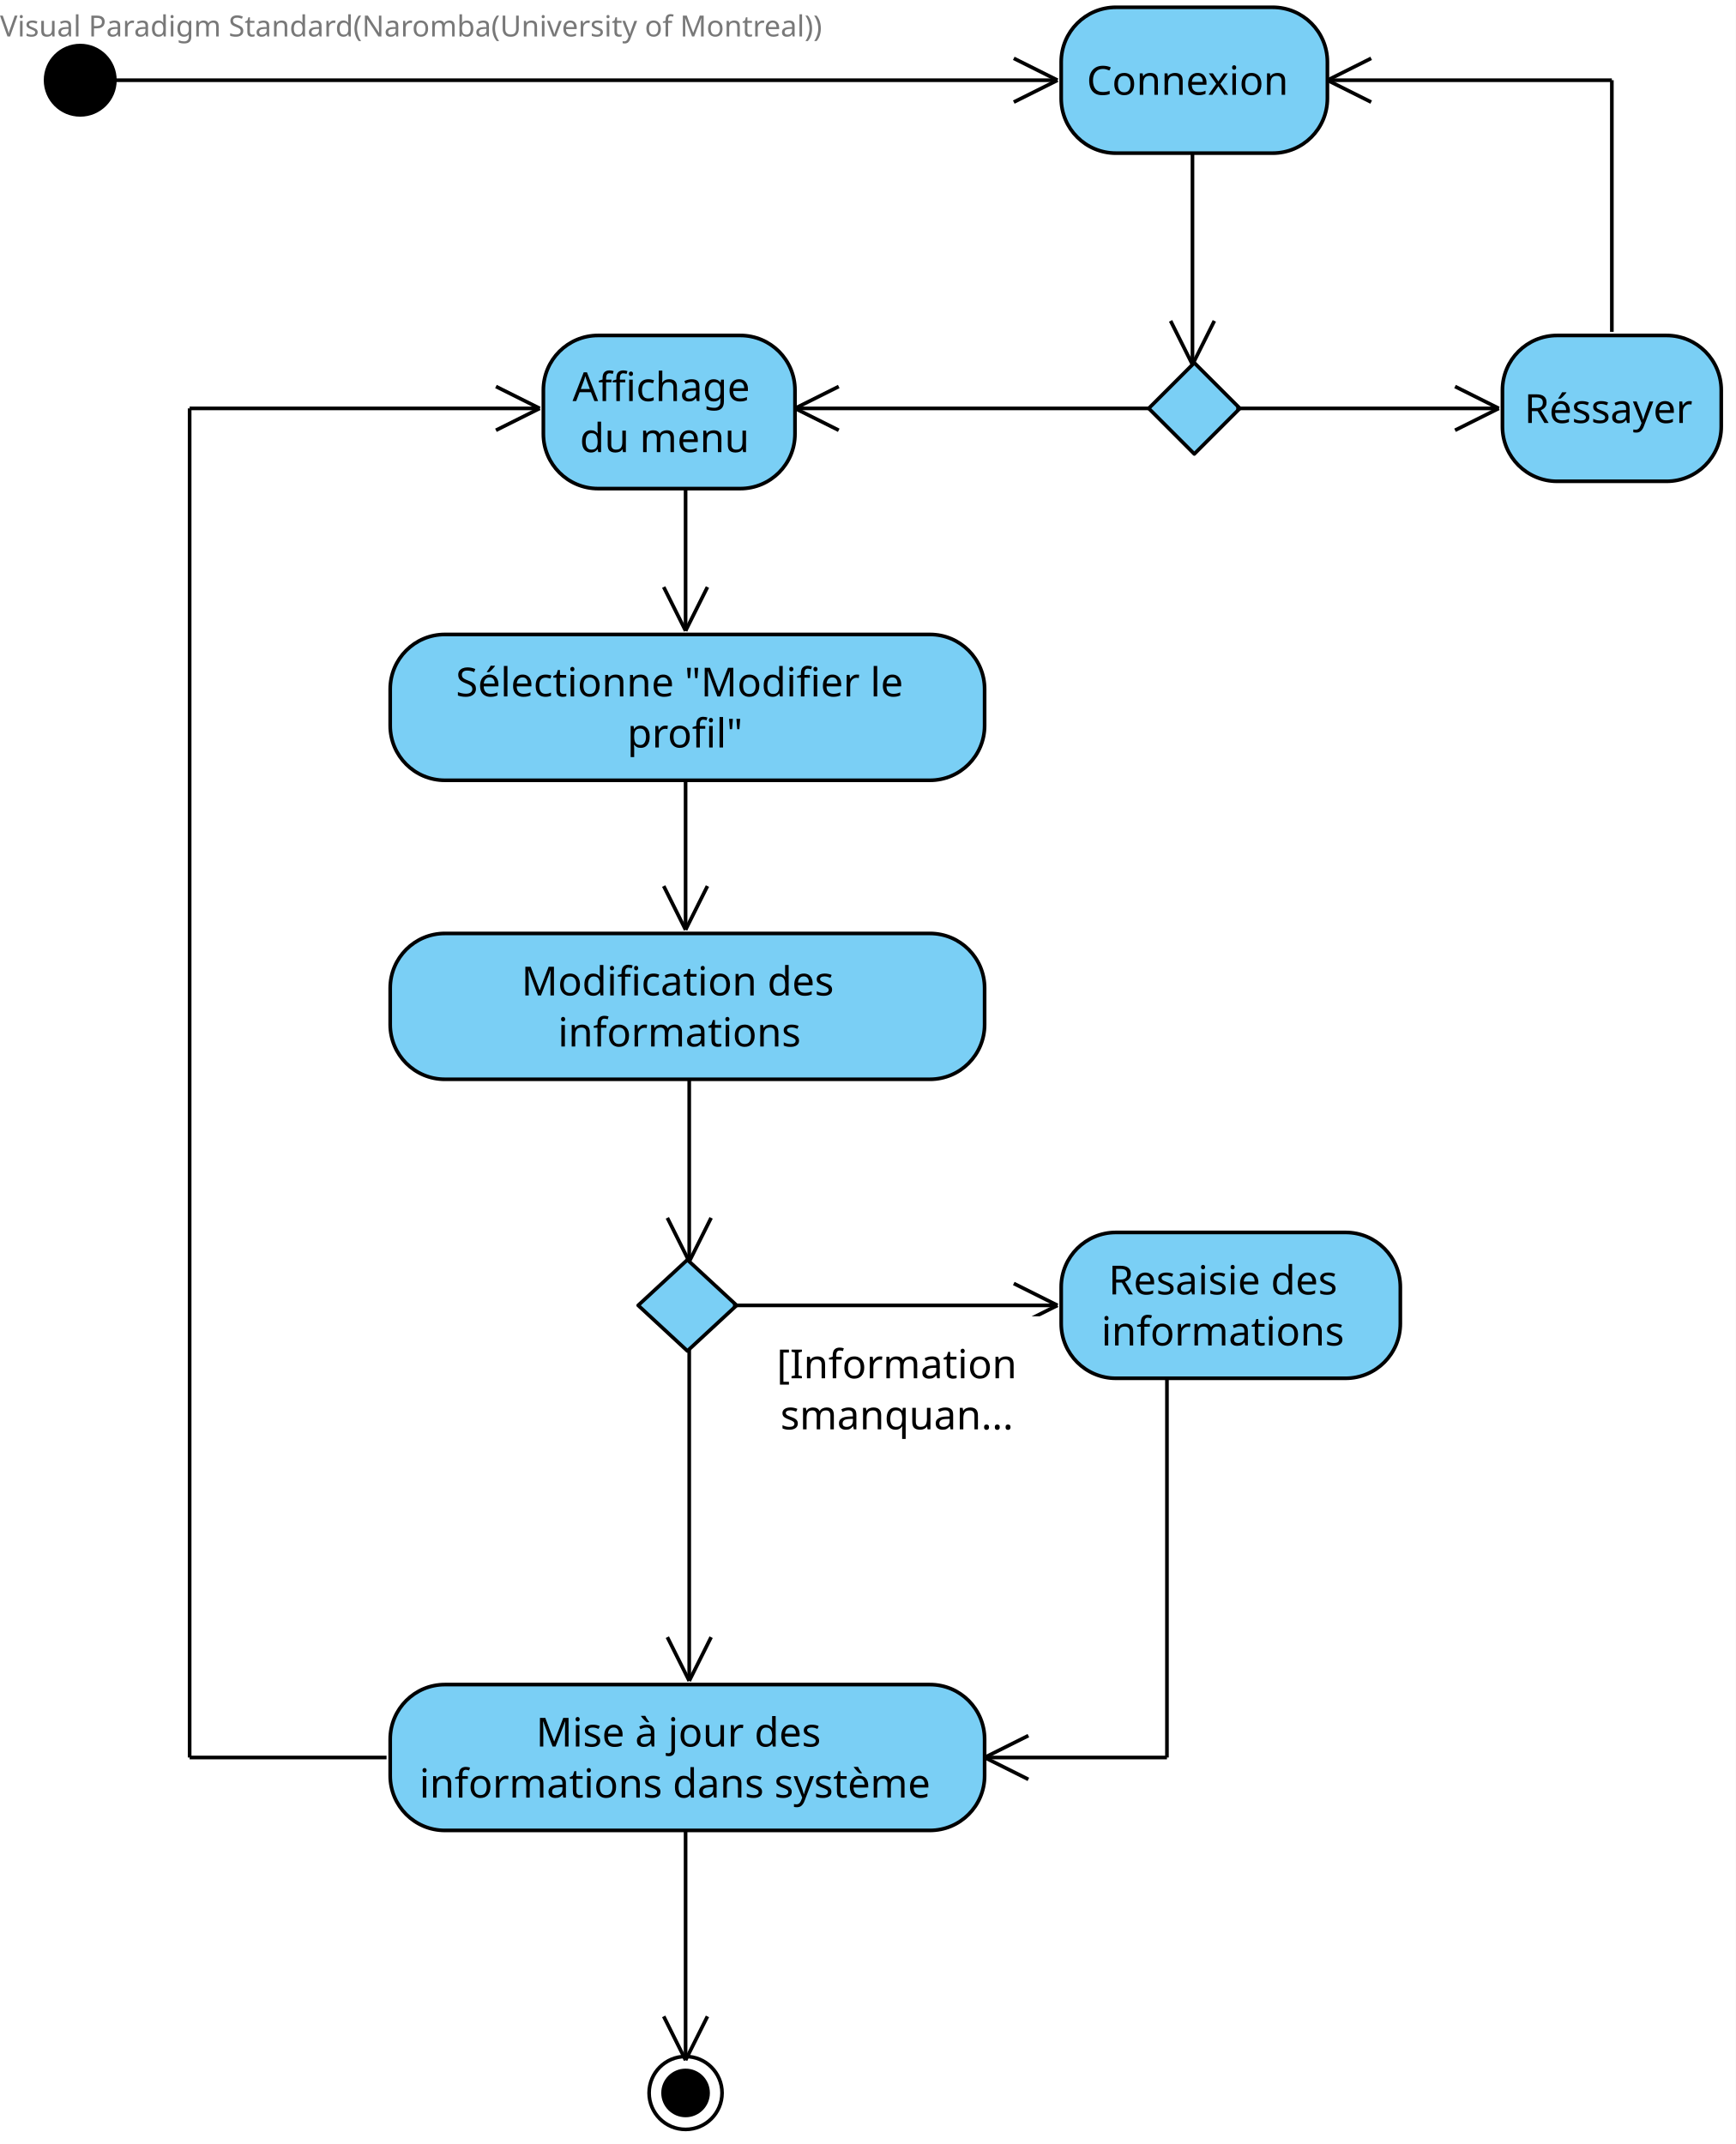
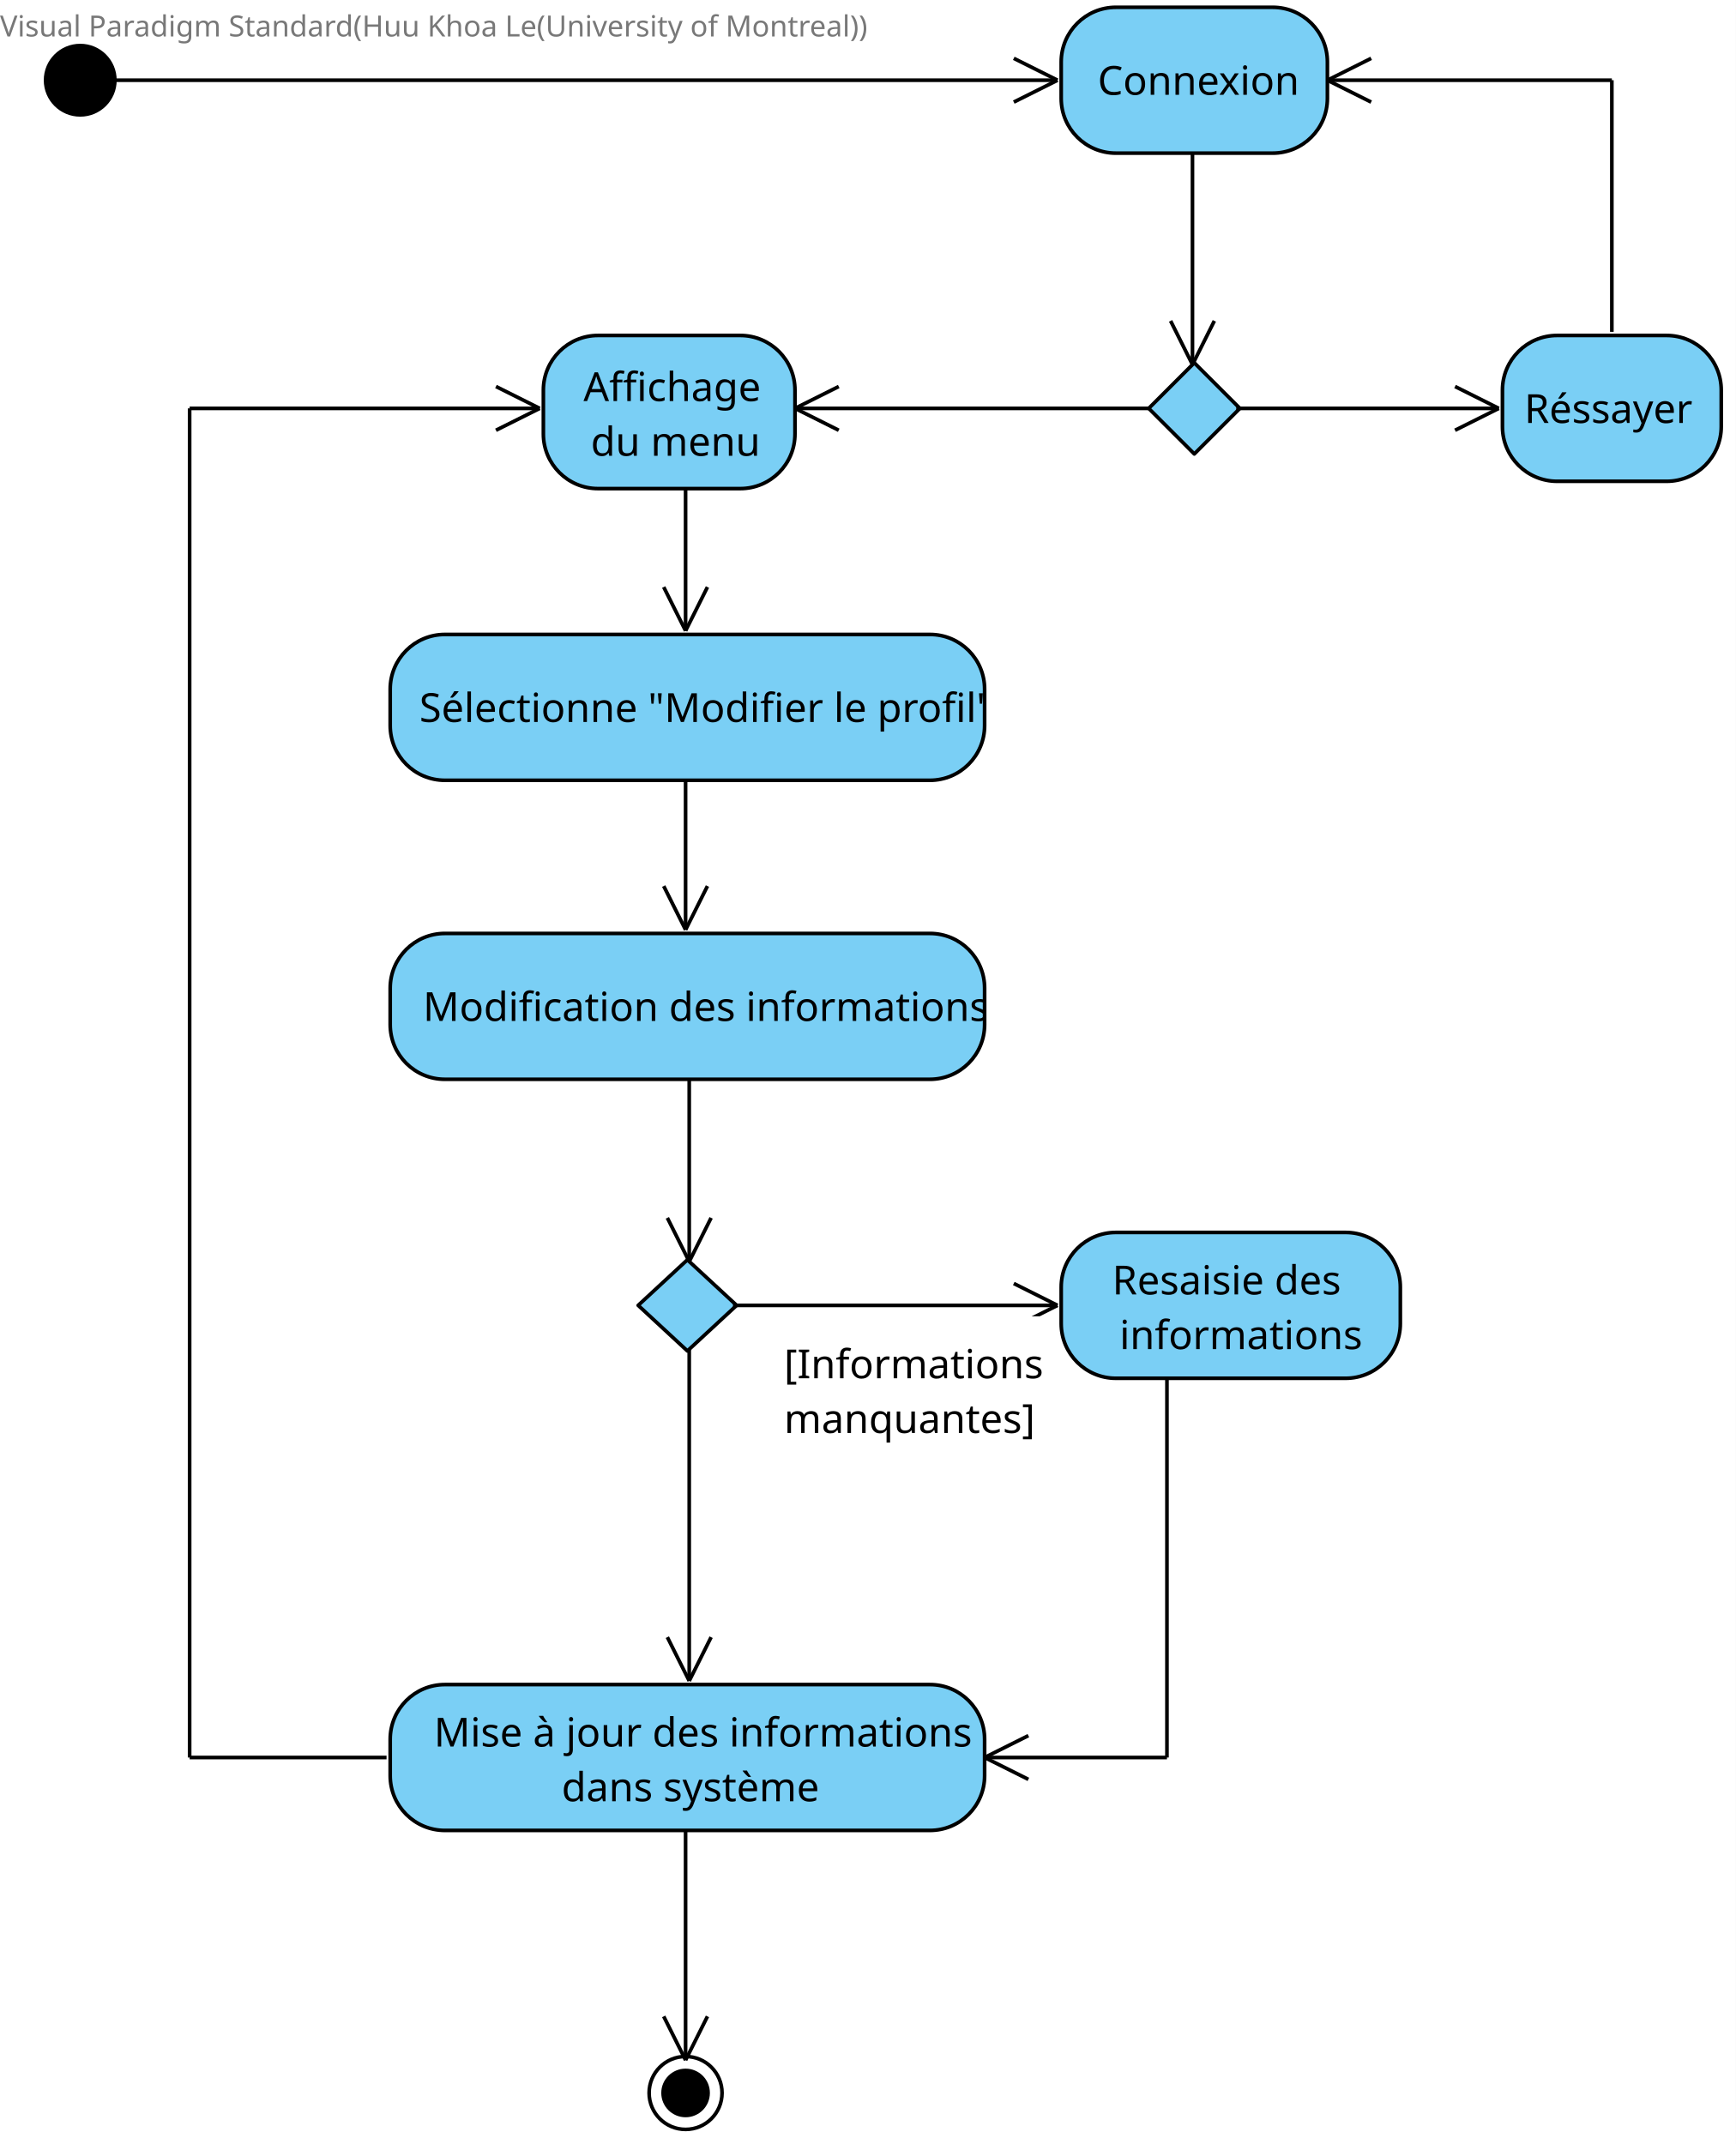
<svg xmlns="http://www.w3.org/2000/svg" fill-opacity="0" color-rendering="auto" color-interpolation="auto" text-rendering="auto" stroke="rgb(0,0,0)" stroke-linecap="square" width="476" stroke-miterlimit="10" shape-rendering="auto" stroke-opacity="0" fill="rgb(0,0,0)" stroke-dasharray="none" font-weight="normal" stroke-width="1" height="588" font-family="'Dialog'" font-style="normal" stroke-linejoin="miter" font-size="12px" stroke-dashoffset="0" image-rendering="auto">
  <defs id="genericDefs" />
  <g>
    <defs id="defs1">
      <clipPath clipPathUnits="userSpaceOnUse" id="clipPath1">
        <path d="M-7 -7 L51 -7 L51 31 L-7 31 L-7 -7 Z" />
      </clipPath>
      <clipPath clipPathUnits="userSpaceOnUse" id="clipPath2">
        <path d="M-7 -7 L84 -7 L84 51 L-7 51 L-7 -7 Z" />
      </clipPath>
      <clipPath clipPathUnits="userSpaceOnUse" id="clipPath3">
        <path d="M0 0 L0 40 L73 40 L73 0 Z" />
      </clipPath>
      <clipPath clipPathUnits="userSpaceOnUse" id="clipPath4">
        <path d="M-7 -7 L42 -7 L42 51 L-7 51 L-7 -7 Z" />
      </clipPath>
      <clipPath clipPathUnits="userSpaceOnUse" id="clipPath5">
        <path d="M-7 -7 L80 -7 L80 53 L-7 53 L-7 -7 Z" />
      </clipPath>
      <clipPath clipPathUnits="userSpaceOnUse" id="clipPath6">
        <path d="M0 0 L0 42 L69 42 L69 0 Z" />
      </clipPath>
      <clipPath clipPathUnits="userSpaceOnUse" id="clipPath7">
        <path d="M-7 -7 L71 -7 L71 51 L-7 51 L-7 -7 Z" />
      </clipPath>
      <clipPath clipPathUnits="userSpaceOnUse" id="clipPath8">
        <path d="M0 0 L0 40 L60 40 L60 0 Z" />
      </clipPath>
      <clipPath clipPathUnits="userSpaceOnUse" id="clipPath9">
        <path d="M-7 -7 L174 -7 L174 51 L-7 51 L-7 -7 Z" />
      </clipPath>
      <clipPath clipPathUnits="userSpaceOnUse" id="clipPath10">
        <path d="M0 0 L0 40 L163 40 L163 0 Z" />
      </clipPath>
      <clipPath clipPathUnits="userSpaceOnUse" id="clipPath11">
        <path d="M-7 -7 L44 -7 L44 51 L-7 51 L-7 -7 Z" />
      </clipPath>
      <clipPath clipPathUnits="userSpaceOnUse" id="clipPath12">
        <path d="M-7 -7 L104 -7 L104 51 L-7 51 L-7 -7 Z" />
      </clipPath>
      <clipPath clipPathUnits="userSpaceOnUse" id="clipPath13">
        <path d="M0 0 L0 40 L93 40 L93 0 Z" />
      </clipPath>
      <clipPath clipPathUnits="userSpaceOnUse" id="clipPath14">
        <path d="M-7 -7 L31 -7 L31 31 L-7 31 L-7 -7 Z" />
      </clipPath>
      <clipPath clipPathUnits="userSpaceOnUse" id="clipPath15">
        <path d="M-78 -41 L156 -41 L156 82 L-78 82 L-78 -41 Z" />
      </clipPath>
      <clipPath clipPathUnits="userSpaceOnUse" id="clipPath16">
        <path d="M0 0 L363 0 L363 104 L0 104 L0 0 Z" />
      </clipPath>
      <clipPath clipPathUnits="userSpaceOnUse" id="clipPath17">
        <path d="M0 0 L0 104 L363 104 L363 0 Z" />
      </clipPath>
      <clipPath clipPathUnits="userSpaceOnUse" id="clipPath18">
        <path d="M0 0 L182 0 L182 173 L0 173 L0 0 Z" />
      </clipPath>
      <clipPath clipPathUnits="userSpaceOnUse" id="clipPath19">
        <path d="M0 0 L0 173 L182 173 L182 0 Z" />
      </clipPath>
      <clipPath clipPathUnits="userSpaceOnUse" id="clipPath20">
        <path d="M0 0 L176 0 L176 104 L0 104 L0 0 Z" />
      </clipPath>
      <clipPath clipPathUnits="userSpaceOnUse" id="clipPath21">
        <path d="M0 0 L0 104 L176 104 L176 0 Z" />
      </clipPath>
      <clipPath clipPathUnits="userSpaceOnUse" id="clipPath22">
        <path d="M0 0 L201 0 L201 104 L0 104 L0 0 Z" />
      </clipPath>
      <clipPath clipPathUnits="userSpaceOnUse" id="clipPath23">
        <path d="M0 0 L0 104 L201 104 L201 0 Z" />
      </clipPath>
      <clipPath clipPathUnits="userSpaceOnUse" id="clipPath24">
        <path d="M0 0 L104 0 L104 162 L0 162 L0 0 Z" />
      </clipPath>
      <clipPath clipPathUnits="userSpaceOnUse" id="clipPath25">
        <path d="M0 0 L0 162 L104 162 L104 0 Z" />
      </clipPath>
      <clipPath clipPathUnits="userSpaceOnUse" id="clipPath26">
        <path d="M0 0 L104 0 L104 143 L0 143 L0 0 Z" />
      </clipPath>
      <clipPath clipPathUnits="userSpaceOnUse" id="clipPath27">
        <path d="M0 0 L0 143 L104 143 L104 0 Z" />
      </clipPath>
      <clipPath clipPathUnits="userSpaceOnUse" id="clipPath28">
        <path d="M0 0 L104 0 L104 145 L0 145 L0 0 Z" />
      </clipPath>
      <clipPath clipPathUnits="userSpaceOnUse" id="clipPath29">
        <path d="M0 0 L0 145 L104 145 L104 0 Z" />
      </clipPath>
      <clipPath clipPathUnits="userSpaceOnUse" id="clipPath30">
        <path d="M0 0 L104 0 L104 154 L0 154 L0 0 Z" />
      </clipPath>
      <clipPath clipPathUnits="userSpaceOnUse" id="clipPath31">
        <path d="M0 0 L0 154 L69 154 L69 115 L104 115 L104 0 Z" />
      </clipPath>
      <clipPath clipPathUnits="userSpaceOnUse" id="clipPath32">
        <path d="M0 0 L104 0 L104 195 L0 195 L0 0 Z" />
      </clipPath>
      <clipPath clipPathUnits="userSpaceOnUse" id="clipPath33">
        <path d="M0 0 L0 195 L104 195 L104 82 L69 82 L69 41 L104 41 L104 0 Z" />
      </clipPath>
      <clipPath clipPathUnits="userSpaceOnUse" id="clipPath34">
        <path d="M0 0 L193 0 L193 104 L0 104 L0 0 Z" />
      </clipPath>
      <clipPath clipPathUnits="userSpaceOnUse" id="clipPath35">
        <path d="M135 53 L135 94 L57 94 L57 53 ZM0 0 L0 104 L193 104 L193 0 Z" />
      </clipPath>
      <clipPath clipPathUnits="userSpaceOnUse" id="clipPath36">
        <path d="M0 0 L154 0 L154 208 L0 208 L0 0 Z" />
      </clipPath>
      <clipPath clipPathUnits="userSpaceOnUse" id="clipPath37">
        <path d="M0 0 L0 33 L66 33 L66 74 L0 74 L0 208 L154 208 L154 0 Z" />
      </clipPath>
      <clipPath clipPathUnits="userSpaceOnUse" id="clipPath38">
        <path d="M0 0 L104 0 L104 167 L0 167 L0 0 Z" />
      </clipPath>
      <clipPath clipPathUnits="userSpaceOnUse" id="clipPath39">
        <path d="M0 0 L0 167 L104 167 L104 0 Z" />
      </clipPath>
      <clipPath clipPathUnits="userSpaceOnUse" id="clipPath40">
        <path d="M0 0 L200 0 L200 474 L0 474 L0 0 Z" />
      </clipPath>
      <clipPath clipPathUnits="userSpaceOnUse" id="clipPath41">
        <path d="M0 0 L0 474 L200 474 L200 0 Z" />
      </clipPath>
    </defs>
    <g fill="white" text-rendering="geometricPrecision" fill-opacity="1" stroke-opacity="1" stroke="white">
      <rect x="0" width="476" height="588" y="0" stroke="none" />
    </g>
    <g font-size="11px" transform="translate(2,12)" fill-opacity="1" fill="black" text-rendering="geometricPrecision" image-rendering="optimizeQuality" font-family="sans-serif" stroke="black" stroke-opacity="1">
      <circle r="10" clip-path="url(#clipPath1)" cx="20" cy="10" stroke="none" />
    </g>
    <g font-size="11px" transform="translate(291,2)" fill-opacity="1" fill="rgb(122,207,245)" text-rendering="geometricPrecision" image-rendering="optimizeQuality" font-family="sans-serif" stroke="rgb(122,207,245)" stroke-opacity="1">
      <rect x="0" y="0" clip-path="url(#clipPath2)" width="73" rx="15" ry="15" height="40" stroke="none" />
    </g>
    <g stroke-linecap="butt" font-size="11px" transform="translate(291,2)" fill-opacity="1" fill="black" text-rendering="geometricPrecision" image-rendering="optimizeQuality" font-family="sans-serif" stroke-linejoin="round" stroke="black" stroke-opacity="1" stroke-miterlimit="0">
      <rect x="0" y="0" clip-path="url(#clipPath2)" fill="none" width="73" rx="15" ry="15" height="40" />
    </g>
    <g font-size="11px" transform="translate(291,2)" fill-opacity="1" fill="black" text-rendering="geometricPrecision" image-rendering="optimizeQuality" font-family="sans-serif" stroke="black" stroke-opacity="1">
-       <text x="7" xml:space="preserve" y="24" clip-path="url(#clipPath3)" stroke="none">Connexion</text>
+       <text x="10" xml:space="preserve" y="24" clip-path="url(#clipPath3)" stroke="none">Connexion</text>
    </g>
    <g font-size="11px" transform="translate(312,92)" fill-opacity="1" fill="rgb(122,207,245)" text-rendering="geometricPrecision" image-rendering="optimizeQuality" font-family="sans-serif" stroke="rgb(122,207,245)" stroke-opacity="1">
      <path d="M15.5 7.5 L28 20 L15.5 32.5 L3 20 Z" stroke="none" clip-path="url(#clipPath4)" />
    </g>
    <g stroke-linecap="butt" font-size="11px" transform="translate(312,92)" fill-opacity="1" fill="black" text-rendering="geometricPrecision" image-rendering="optimizeQuality" font-family="sans-serif" stroke-linejoin="round" stroke="black" stroke-opacity="1" stroke-miterlimit="0">
      <path fill="none" d="M15.5 7.5 L28 20 L15.5 32.5 L3 20 Z" clip-path="url(#clipPath4)" />
    </g>
    <g font-size="11px" transform="translate(149,92)" fill-opacity="1" fill="rgb(122,207,245)" text-rendering="geometricPrecision" image-rendering="optimizeQuality" font-family="sans-serif" stroke="rgb(122,207,245)" stroke-opacity="1">
      <rect x="0" y="0" clip-path="url(#clipPath5)" width="69" rx="15" ry="15" height="42" stroke="none" />
    </g>
    <g stroke-linecap="butt" font-size="11px" transform="translate(149,92)" fill-opacity="1" fill="black" text-rendering="geometricPrecision" image-rendering="optimizeQuality" font-family="sans-serif" stroke-linejoin="round" stroke="black" stroke-opacity="1" stroke-miterlimit="0">
      <rect x="0" y="0" clip-path="url(#clipPath5)" fill="none" width="69" rx="15" ry="15" height="42" />
    </g>
    <g font-size="11px" transform="translate(149,92)" fill-opacity="1" fill="black" text-rendering="geometricPrecision" image-rendering="optimizeQuality" font-family="sans-serif" stroke="black" stroke-opacity="1">
-       <text x="8" xml:space="preserve" y="18" clip-path="url(#clipPath6)" stroke="none">Affichage</text>
-       <text x="10" xml:space="preserve" y="32" clip-path="url(#clipPath6)" stroke="none">du menu</text>
+       <text x="11" xml:space="preserve" y="18" clip-path="url(#clipPath6)" stroke="none">Affichage</text>
+       <text x="13" xml:space="preserve" y="33" clip-path="url(#clipPath6)" stroke="none">du menu</text>
    </g>
    <g font-size="11px" transform="translate(412,92)" fill-opacity="1" fill="rgb(122,207,245)" text-rendering="geometricPrecision" image-rendering="optimizeQuality" font-family="sans-serif" stroke="rgb(122,207,245)" stroke-opacity="1">
      <rect x="0" y="0" clip-path="url(#clipPath7)" width="60" rx="15" ry="15" height="40" stroke="none" />
    </g>
    <g stroke-linecap="butt" font-size="11px" transform="translate(412,92)" fill-opacity="1" fill="black" text-rendering="geometricPrecision" image-rendering="optimizeQuality" font-family="sans-serif" stroke-linejoin="round" stroke="black" stroke-opacity="1" stroke-miterlimit="0">
      <rect x="0" y="0" clip-path="url(#clipPath7)" fill="none" width="60" rx="15" ry="15" height="40" />
    </g>
    <g font-size="11px" transform="translate(412,92)" fill-opacity="1" fill="black" text-rendering="geometricPrecision" image-rendering="optimizeQuality" font-family="sans-serif" stroke="black" stroke-opacity="1">
      <text x="6" xml:space="preserve" y="24" clip-path="url(#clipPath8)" stroke="none">Réssayer</text>
    </g>
    <g font-size="11px" transform="translate(107,174)" fill-opacity="1" fill="rgb(122,207,245)" text-rendering="geometricPrecision" image-rendering="optimizeQuality" font-family="sans-serif" stroke="rgb(122,207,245)" stroke-opacity="1">
      <rect x="0" y="0" clip-path="url(#clipPath9)" width="163" rx="15" ry="15" height="40" stroke="none" />
    </g>
    <g stroke-linecap="butt" font-size="11px" transform="translate(107,174)" fill-opacity="1" fill="black" text-rendering="geometricPrecision" image-rendering="optimizeQuality" font-family="sans-serif" stroke-linejoin="round" stroke="black" stroke-opacity="1" stroke-miterlimit="0">
      <rect x="0" y="0" clip-path="url(#clipPath9)" fill="none" width="163" rx="15" ry="15" height="40" />
    </g>
    <g font-size="11px" transform="translate(107,174)" fill-opacity="1" fill="black" text-rendering="geometricPrecision" image-rendering="optimizeQuality" font-family="sans-serif" stroke="black" stroke-opacity="1">
-       <text x="18" xml:space="preserve" y="17" clip-path="url(#clipPath10)" stroke="none">Sélectionne "Modifier le</text>
-       <text x="65" xml:space="preserve" y="31" clip-path="url(#clipPath10)" stroke="none">profil"</text>
+       <text x="8" xml:space="preserve" y="24" clip-path="url(#clipPath10)" stroke="none">Sélectionne "Modifier le profil"</text>
    </g>
    <g font-size="11px" transform="translate(107,256)" fill-opacity="1" fill="rgb(122,207,245)" text-rendering="geometricPrecision" image-rendering="optimizeQuality" font-family="sans-serif" stroke="rgb(122,207,245)" stroke-opacity="1">
      <rect x="0" y="0" clip-path="url(#clipPath9)" width="163" rx="15" ry="15" height="40" stroke="none" />
    </g>
    <g stroke-linecap="butt" font-size="11px" transform="translate(107,256)" fill-opacity="1" fill="black" text-rendering="geometricPrecision" image-rendering="optimizeQuality" font-family="sans-serif" stroke-linejoin="round" stroke="black" stroke-opacity="1" stroke-miterlimit="0">
      <rect x="0" y="0" clip-path="url(#clipPath9)" fill="none" width="163" rx="15" ry="15" height="40" />
    </g>
    <g font-size="11px" transform="translate(107,256)" fill-opacity="1" fill="black" text-rendering="geometricPrecision" image-rendering="optimizeQuality" font-family="sans-serif" stroke="black" stroke-opacity="1">
-       <text x="36" xml:space="preserve" y="17" clip-path="url(#clipPath10)" stroke="none">Modification des</text>
-       <text x="46" xml:space="preserve" y="31" clip-path="url(#clipPath10)" stroke="none">informations</text>
+       <text x="9" xml:space="preserve" y="24" clip-path="url(#clipPath10)" stroke="none">Modification des informations</text>
    </g>
    <g font-size="11px" transform="translate(172,338)" fill-opacity="1" fill="rgb(122,207,245)" text-rendering="geometricPrecision" image-rendering="optimizeQuality" font-family="sans-serif" stroke="rgb(122,207,245)" stroke-opacity="1">
      <path d="M16.5 7.5 L30 20 L16.5 32.5 L3 20 Z" stroke="none" clip-path="url(#clipPath11)" />
    </g>
    <g stroke-linecap="butt" font-size="11px" transform="translate(172,338)" fill-opacity="1" fill="black" text-rendering="geometricPrecision" image-rendering="optimizeQuality" font-family="sans-serif" stroke-linejoin="round" stroke="black" stroke-opacity="1" stroke-miterlimit="0">
      <path fill="none" d="M16.5 7.5 L30 20 L16.5 32.5 L3 20 Z" clip-path="url(#clipPath11)" />
    </g>
    <g font-size="11px" transform="translate(107,462)" fill-opacity="1" fill="rgb(122,207,245)" text-rendering="geometricPrecision" image-rendering="optimizeQuality" font-family="sans-serif" stroke="rgb(122,207,245)" stroke-opacity="1">
      <rect x="0" y="0" clip-path="url(#clipPath9)" width="163" rx="15" ry="15" height="40" stroke="none" />
    </g>
    <g stroke-linecap="butt" font-size="11px" transform="translate(107,462)" fill-opacity="1" fill="black" text-rendering="geometricPrecision" image-rendering="optimizeQuality" font-family="sans-serif" stroke-linejoin="round" stroke="black" stroke-opacity="1" stroke-miterlimit="0">
      <rect x="0" y="0" clip-path="url(#clipPath9)" fill="none" width="163" rx="15" ry="15" height="40" />
    </g>
    <g font-size="11px" transform="translate(107,462)" fill-opacity="1" fill="black" text-rendering="geometricPrecision" image-rendering="optimizeQuality" font-family="sans-serif" stroke="black" stroke-opacity="1">
-       <text x="40" xml:space="preserve" y="17" clip-path="url(#clipPath10)" stroke="none">Mise à jour des</text>
-       <text x="8" xml:space="preserve" y="31" clip-path="url(#clipPath10)" stroke="none">informations dans système</text>
+       <text x="12" xml:space="preserve" y="17" clip-path="url(#clipPath10)" stroke="none">Mise à jour des informations</text>
+       <text x="47" xml:space="preserve" y="32" clip-path="url(#clipPath10)" stroke="none">dans système</text>
    </g>
    <g font-size="11px" transform="translate(291,338)" fill-opacity="1" fill="rgb(122,207,245)" text-rendering="geometricPrecision" image-rendering="optimizeQuality" font-family="sans-serif" stroke="rgb(122,207,245)" stroke-opacity="1">
      <rect x="0" y="0" clip-path="url(#clipPath12)" width="93" rx="15" ry="15" height="40" stroke="none" />
    </g>
    <g stroke-linecap="butt" font-size="11px" transform="translate(291,338)" fill-opacity="1" fill="black" text-rendering="geometricPrecision" image-rendering="optimizeQuality" font-family="sans-serif" stroke-linejoin="round" stroke="black" stroke-opacity="1" stroke-miterlimit="0">
      <rect x="0" y="0" clip-path="url(#clipPath12)" fill="none" width="93" rx="15" ry="15" height="40" />
    </g>
    <g font-size="11px" transform="translate(291,338)" fill-opacity="1" fill="black" text-rendering="geometricPrecision" image-rendering="optimizeQuality" font-family="sans-serif" stroke="black" stroke-opacity="1">
-       <text x="13" xml:space="preserve" y="17" clip-path="url(#clipPath13)" stroke="none">Resaisie des</text>
-       <text x="11" xml:space="preserve" y="31" clip-path="url(#clipPath13)" stroke="none">informations</text>
+       <text x="14" xml:space="preserve" y="17" clip-path="url(#clipPath13)" stroke="none">Resaisie des</text>
+       <text x="16" xml:space="preserve" y="32" clip-path="url(#clipPath13)" stroke="none">informations</text>
    </g>
    <g font-size="11px" transform="translate(178,564)" fill-opacity="1" fill="black" text-rendering="geometricPrecision" image-rendering="optimizeQuality" font-family="sans-serif" stroke="black" stroke-opacity="1">
      <circle r="6.667" clip-path="url(#clipPath14)" cx="10" cy="10" stroke="none" />
      <circle stroke-linecap="butt" clip-path="url(#clipPath14)" fill="none" stroke-linejoin="round" r="10" cx="10" cy="10" stroke-miterlimit="0" />
    </g>
    <g font-size="11px" transform="translate(208,361)" fill-opacity="1" fill="black" text-rendering="geometricPrecision" image-rendering="optimizeQuality" font-family="sans-serif" stroke="black" stroke-opacity="1">
-       <text x="5" xml:space="preserve" y="17" clip-path="url(#clipPath15)" stroke="none">[Information</text>
-       <text x="6" xml:space="preserve" y="31" clip-path="url(#clipPath15)" stroke="none">smanquan...</text>
+       <text x="7" xml:space="preserve" y="17" clip-path="url(#clipPath15)" stroke="none">[Informations</text>
+       <text x="7" xml:space="preserve" y="32" clip-path="url(#clipPath15)" stroke="none">manquantes]</text>
    </g>
    <g stroke-linecap="butt" font-size="11px" transform="translate(-19,-28)" fill-opacity="1" fill="black" text-rendering="geometricPrecision" image-rendering="optimizeQuality" font-family="sans-serif" stroke-linejoin="round" stroke="black" stroke-opacity="1">
      <line y2="50" fill="none" x1="50" clip-path="url(#clipPath17)" x2="309" y1="50" />
      <line y2="44" fill="none" x1="309" clip-path="url(#clipPath17)" x2="297" y1="50" />
      <line y2="56" fill="none" x1="309" clip-path="url(#clipPath17)" x2="297" y1="50" />
    </g>
    <g stroke-linecap="butt" font-size="11px" transform="translate(314,-28)" fill-opacity="1" fill="black" text-rendering="geometricPrecision" image-rendering="optimizeQuality" font-family="sans-serif" stroke-linejoin="round" stroke="black" stroke-opacity="1">
      <line y2="50" fill="none" x1="128" clip-path="url(#clipPath19)" x2="128" y1="119" />
      <line y2="50" fill="none" x1="128" clip-path="url(#clipPath19)" x2="50" y1="50" />
      <line y2="56" fill="none" x1="50" clip-path="url(#clipPath19)" x2="62" y1="50" />
      <line y2="44" fill="none" x1="50" clip-path="url(#clipPath19)" x2="62" y1="50" />
    </g>
    <g stroke-linecap="butt" font-size="11px" transform="translate(289,62)" fill-opacity="1" fill="black" text-rendering="geometricPrecision" image-rendering="optimizeQuality" font-family="sans-serif" stroke-linejoin="round" stroke="black" stroke-opacity="1">
      <line y2="50" fill="none" x1="50" clip-path="url(#clipPath21)" x2="122" y1="50" />
      <line y2="44" fill="none" x1="122" clip-path="url(#clipPath21)" x2="110" y1="50" />
      <line y2="56" fill="none" x1="122" clip-path="url(#clipPath21)" x2="110" y1="50" />
    </g>
    <g stroke-linecap="butt" font-size="11px" transform="translate(168,62)" fill-opacity="1" fill="black" text-rendering="geometricPrecision" image-rendering="optimizeQuality" font-family="sans-serif" stroke-linejoin="round" stroke="black" stroke-opacity="1">
      <line y2="50" fill="none" x1="147" clip-path="url(#clipPath23)" x2="50" y1="50" />
      <line y2="56" fill="none" x1="50" clip-path="url(#clipPath23)" x2="62" y1="50" />
      <line y2="44" fill="none" x1="50" clip-path="url(#clipPath23)" x2="62" y1="50" />
    </g>
    <g stroke-linecap="butt" font-size="11px" transform="translate(277,-8)" fill-opacity="1" fill="black" text-rendering="geometricPrecision" image-rendering="optimizeQuality" font-family="sans-serif" stroke-linejoin="round" stroke="black" stroke-opacity="1">
      <line y2="108" fill="none" x1="50" clip-path="url(#clipPath25)" x2="50" y1="50" />
      <line y2="96" fill="none" x1="50" clip-path="url(#clipPath25)" x2="56" y1="108" />
      <line y2="96" fill="none" x1="50" clip-path="url(#clipPath25)" x2="44" y1="108" />
    </g>
    <g stroke-linecap="butt" font-size="11px" transform="translate(138,84)" fill-opacity="1" fill="black" text-rendering="geometricPrecision" image-rendering="optimizeQuality" font-family="sans-serif" stroke-linejoin="round" stroke="black" stroke-opacity="1">
      <line y2="89" fill="none" x1="50" clip-path="url(#clipPath27)" x2="50" y1="50" />
      <line y2="77" fill="none" x1="50" clip-path="url(#clipPath27)" x2="56" y1="89" />
      <line y2="77" fill="none" x1="50" clip-path="url(#clipPath27)" x2="44" y1="89" />
    </g>
    <g stroke-linecap="butt" font-size="11px" transform="translate(138,164)" fill-opacity="1" fill="black" text-rendering="geometricPrecision" image-rendering="optimizeQuality" font-family="sans-serif" stroke-linejoin="round" stroke="black" stroke-opacity="1">
      <line y2="91" fill="none" x1="50" clip-path="url(#clipPath29)" x2="50" y1="50" />
      <line y2="79" fill="none" x1="50" clip-path="url(#clipPath29)" x2="56" y1="91" />
      <line y2="79" fill="none" x1="50" clip-path="url(#clipPath29)" x2="44" y1="91" />
    </g>
    <g stroke-linecap="butt" font-size="11px" transform="translate(139,246)" fill-opacity="1" fill="black" text-rendering="geometricPrecision" image-rendering="optimizeQuality" font-family="sans-serif" stroke-linejoin="round" stroke="black" stroke-opacity="1">
      <line y2="100" fill="none" x1="50" clip-path="url(#clipPath31)" x2="50" y1="50" />
      <line y2="88" fill="none" x1="50" clip-path="url(#clipPath31)" x2="56" y1="100" />
      <line y2="88" fill="none" x1="50" clip-path="url(#clipPath31)" x2="44" y1="100" />
    </g>
    <g stroke-linecap="butt" font-size="11px" transform="translate(139,320)" fill-opacity="1" fill="black" text-rendering="geometricPrecision" image-rendering="optimizeQuality" font-family="sans-serif" stroke-linejoin="round" stroke="black" stroke-opacity="1">
      <line y2="141" fill="none" x1="50" clip-path="url(#clipPath33)" x2="50" y1="50" />
      <line y2="129" fill="none" x1="50" clip-path="url(#clipPath33)" x2="56" y1="141" />
      <line y2="129" fill="none" x1="50" clip-path="url(#clipPath33)" x2="44" y1="141" />
    </g>
    <g stroke-linecap="butt" font-size="11px" transform="translate(151,308)" fill-opacity="1" fill="black" text-rendering="geometricPrecision" image-rendering="optimizeQuality" font-family="sans-serif" stroke-linejoin="round" stroke="black" stroke-opacity="1">
      <line y2="50" fill="none" x1="50" clip-path="url(#clipPath35)" x2="139" y1="50" />
      <line y2="44" fill="none" x1="139" clip-path="url(#clipPath35)" x2="127" y1="50" />
      <line y2="56" fill="none" x1="139" clip-path="url(#clipPath35)" x2="127" y1="50" />
    </g>
    <g stroke-linecap="butt" font-size="11px" transform="translate(220,328)" fill-opacity="1" fill="black" text-rendering="geometricPrecision" image-rendering="optimizeQuality" font-family="sans-serif" stroke-linejoin="round" stroke="black" stroke-opacity="1">
      <line y2="154" fill="none" x1="100" clip-path="url(#clipPath37)" x2="100" y1="50" />
      <line y2="154" fill="none" x1="100" clip-path="url(#clipPath37)" x2="50" y1="154" />
      <line y2="160" fill="none" x1="50" clip-path="url(#clipPath37)" x2="62" y1="154" />
      <line y2="148" fill="none" x1="50" clip-path="url(#clipPath37)" x2="62" y1="154" />
    </g>
    <g stroke-linecap="butt" font-size="11px" transform="translate(138,452)" fill-opacity="1" fill="black" text-rendering="geometricPrecision" image-rendering="optimizeQuality" font-family="sans-serif" stroke-linejoin="round" stroke="black" stroke-opacity="1">
      <line y2="113" fill="none" x1="50" clip-path="url(#clipPath39)" x2="50" y1="50" />
      <line y2="101" fill="none" x1="50" clip-path="url(#clipPath39)" x2="56" y1="113" />
      <line y2="101" fill="none" x1="50" clip-path="url(#clipPath39)" x2="44" y1="113" />
    </g>
    <g stroke-linecap="butt" font-size="11px" transform="translate(2,62)" fill-opacity="1" fill="black" text-rendering="geometricPrecision" image-rendering="optimizeQuality" font-family="sans-serif" stroke-linejoin="round" stroke="black" stroke-opacity="1">
      <line y2="420" fill="none" x1="104" clip-path="url(#clipPath41)" x2="50" y1="420" />
      <line y2="50" fill="none" x1="50" clip-path="url(#clipPath41)" x2="50" y1="420" />
      <line y2="50" fill="none" x1="50" clip-path="url(#clipPath41)" x2="146" y1="50" />
      <line y2="44" fill="none" x1="146" clip-path="url(#clipPath41)" x2="134" y1="50" />
      <line y2="56" fill="none" x1="146" clip-path="url(#clipPath41)" x2="134" y1="50" />
    </g>
    <g font-size="8px" fill-opacity="1" fill="rgb(120,120,120)" text-rendering="geometricPrecision" image-rendering="optimizeQuality" stroke="rgb(120,120,120)" stroke-opacity="1">
-       <text x="0" xml:space="preserve" y="10" stroke="none">Visual Paradigm Standard(Naromba(University of Montreal))</text>
+       <text x="0" xml:space="preserve" y="10" stroke="none">Visual Paradigm Standard(Huu Khoa Le(University of Montreal))</text>
    </g>
  </g>
</svg>
